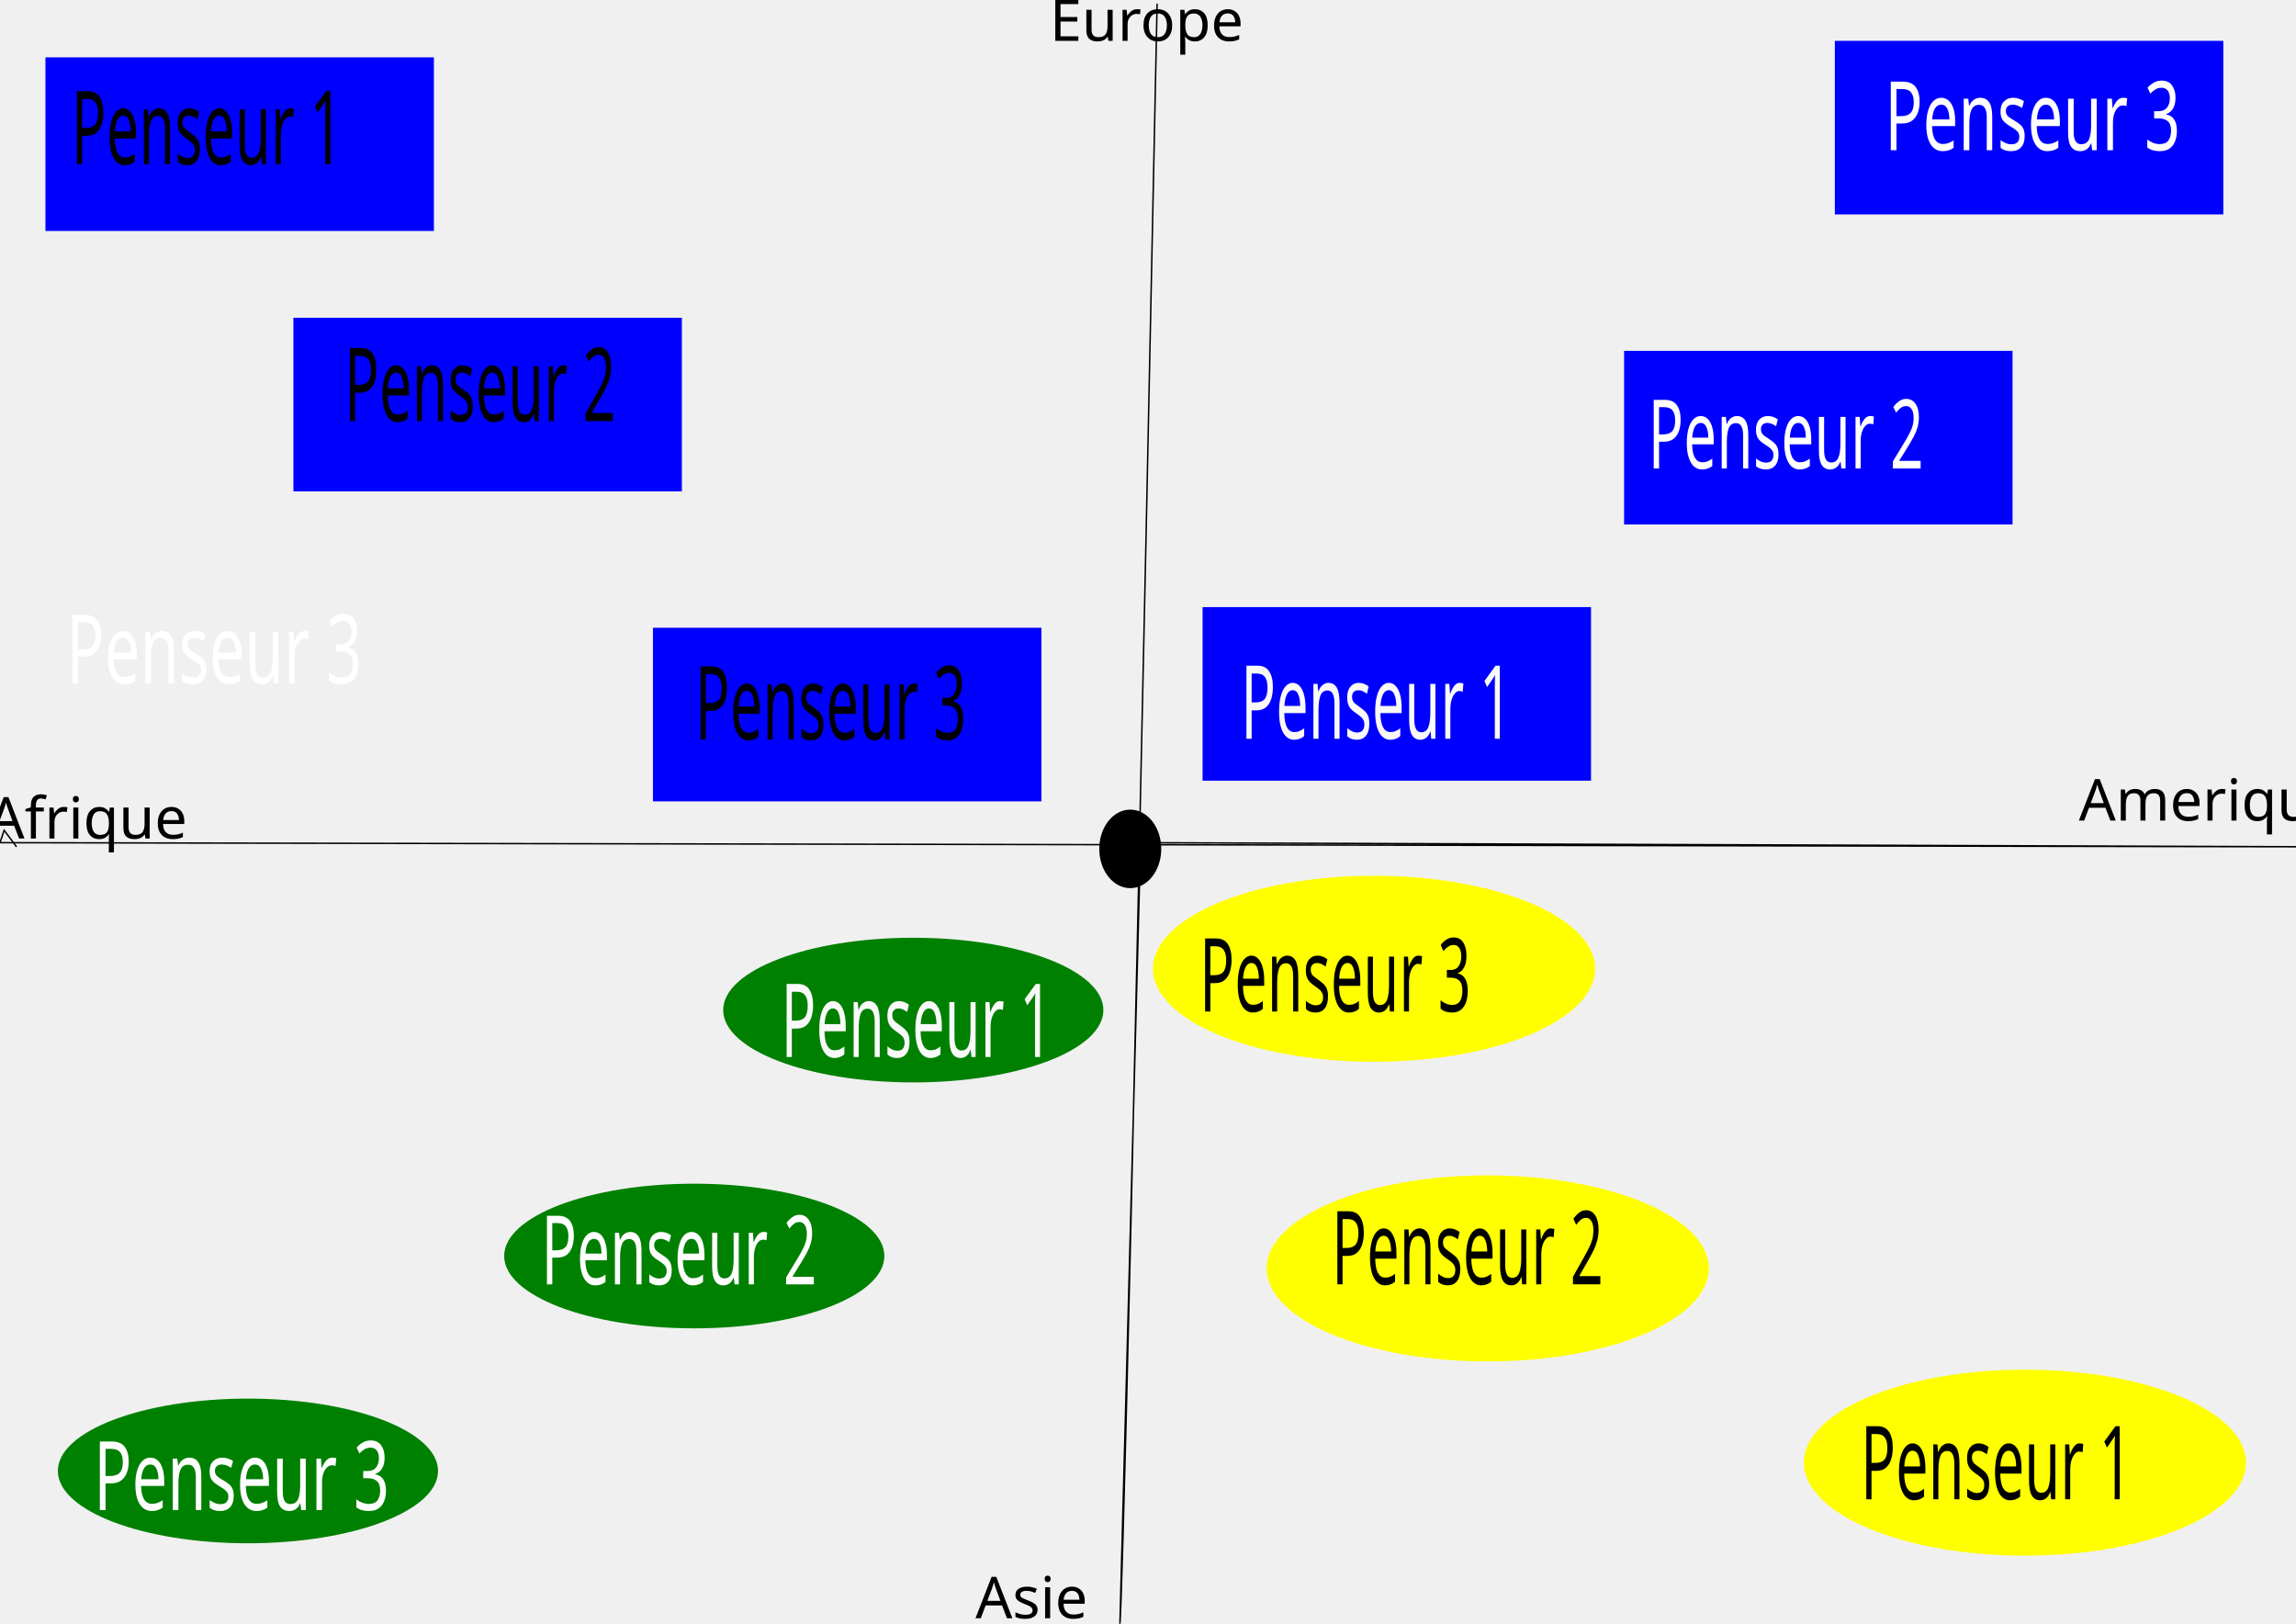
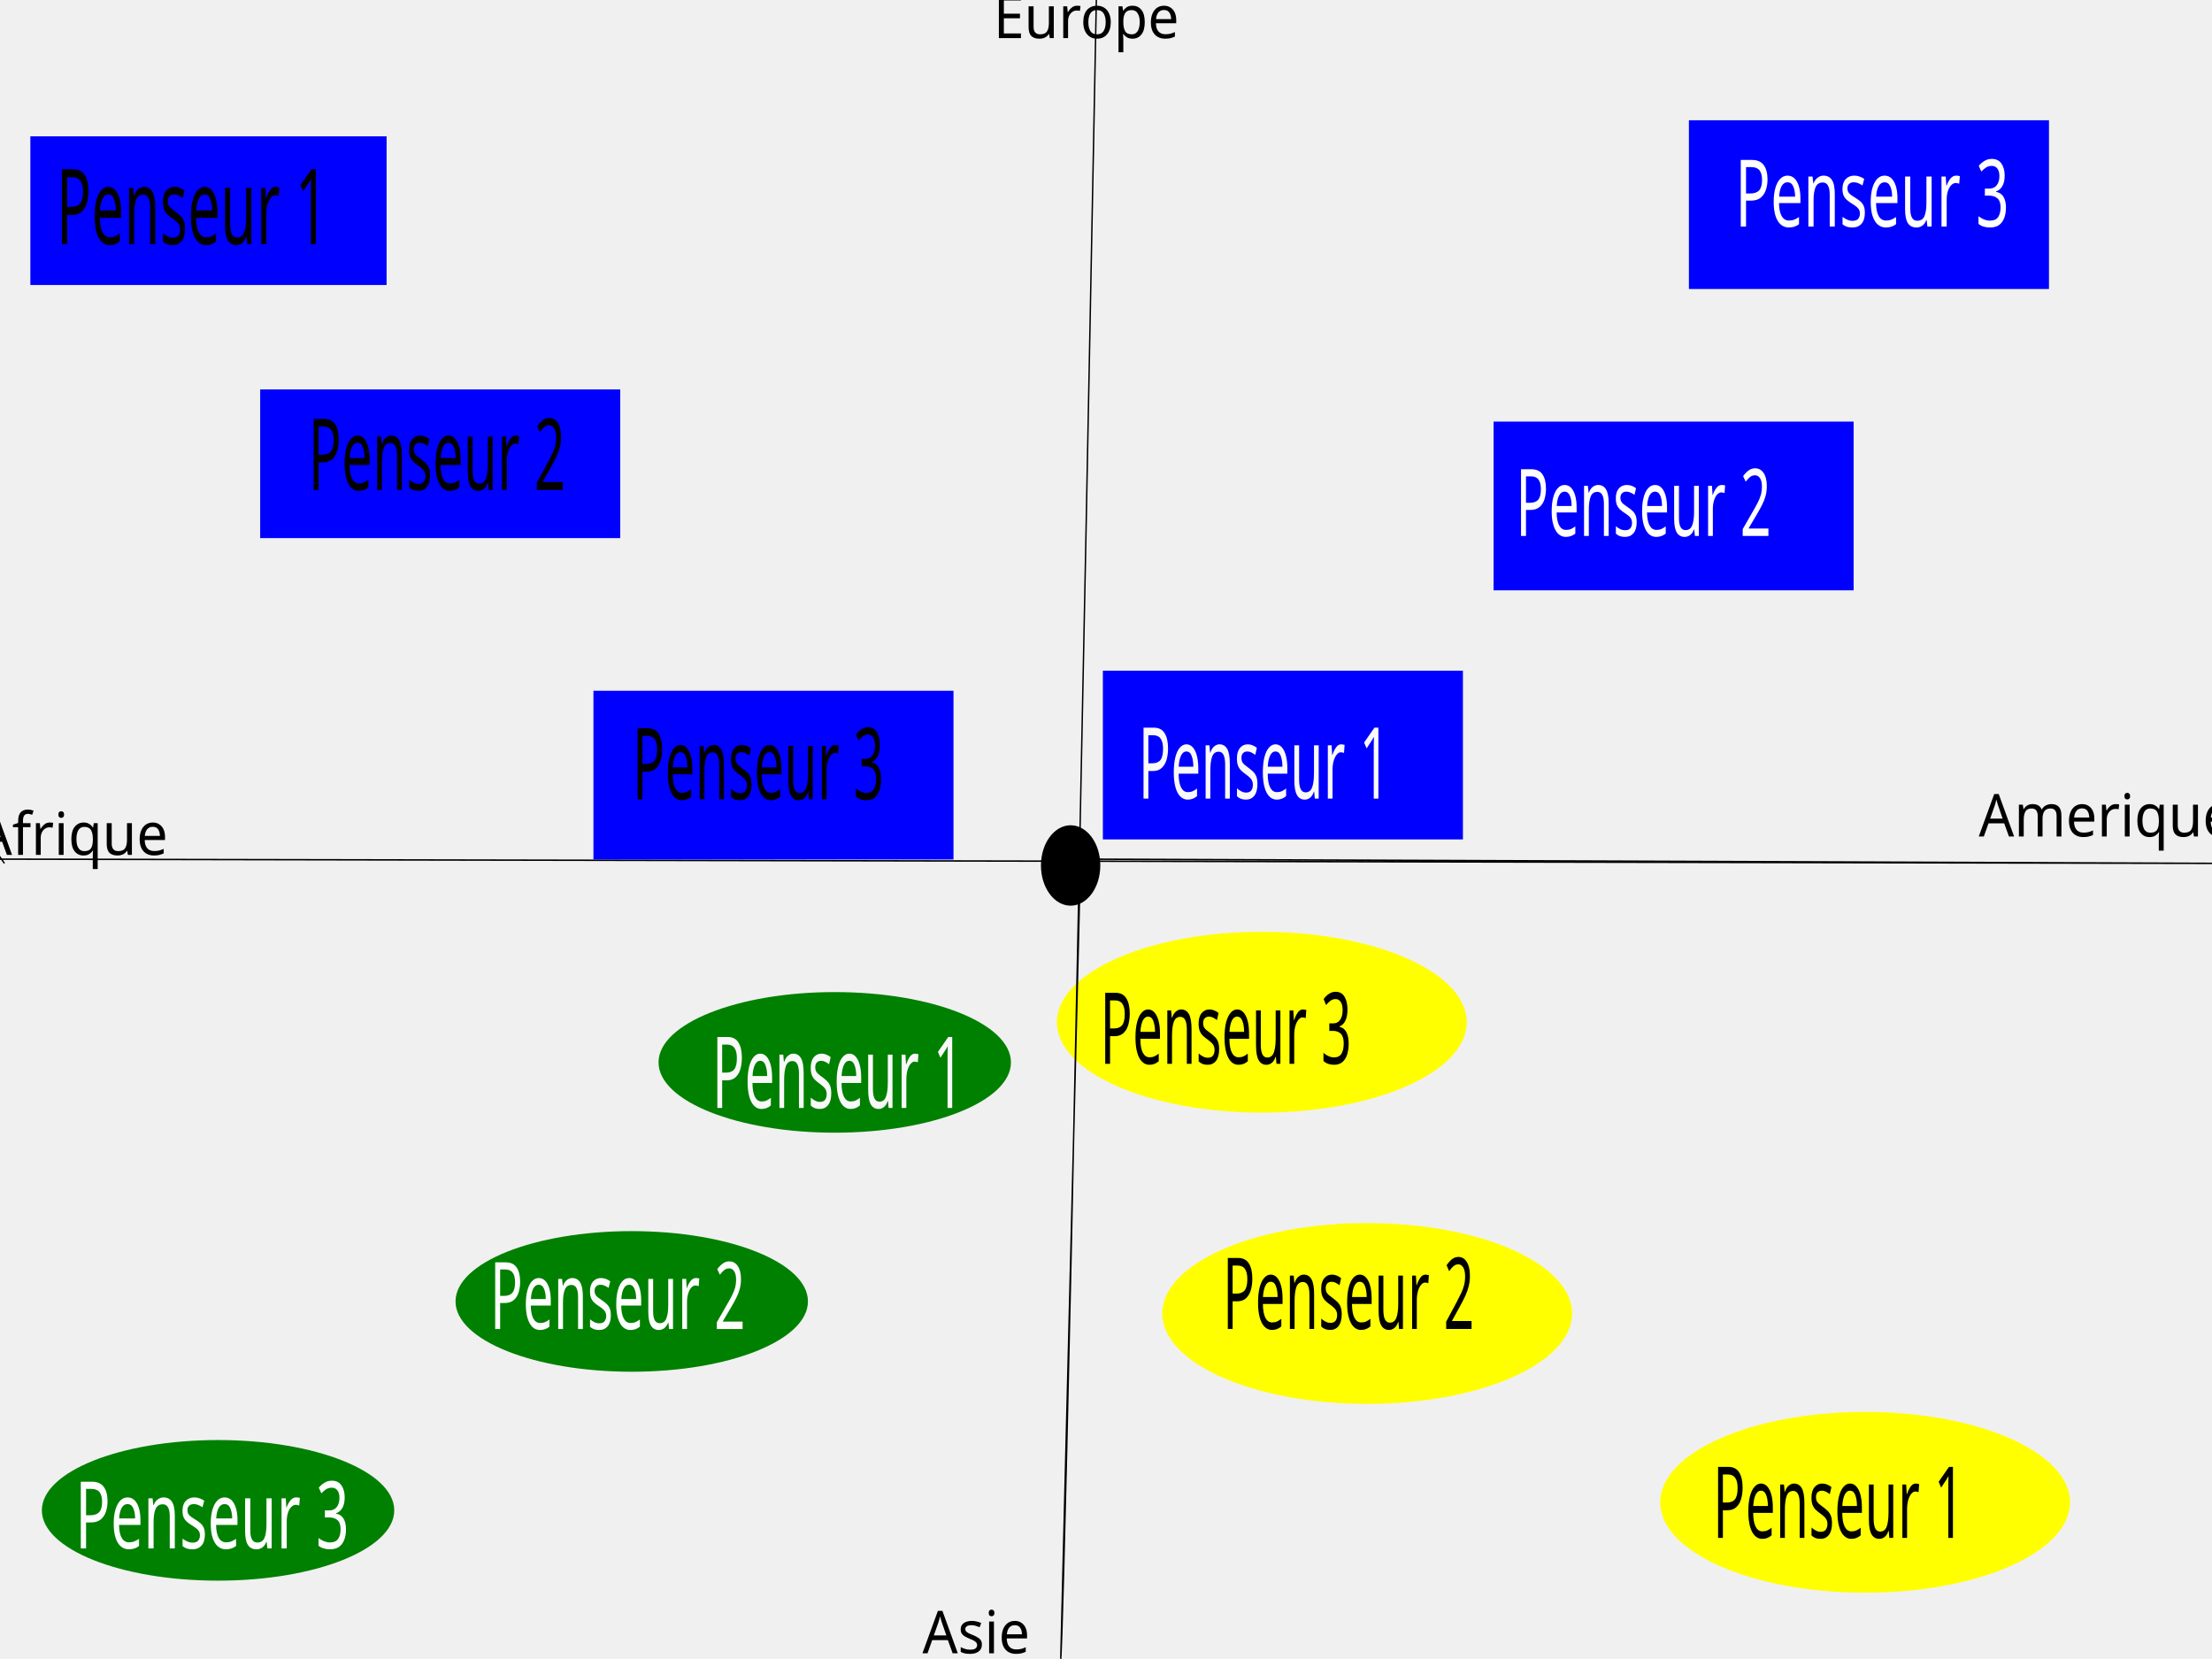
- <svg xmlns="http://www.w3.org/2000/svg" width="420mm" height="297mm" viewBox="0 0 420 297" version="1.1" id="SVGRoot">
+ <svg xmlns="http://www.w3.org/2000/svg" width="800" height="600" viewBox="0 0 211.667 158.75" version="1.1" id="SVGRoot">
  <defs id="defs10" />
-   <g id="layer1">
-     <path style="fill:none;stroke:#000000;stroke-width:0.265px;stroke-linecap:butt;stroke-linejoin:miter;stroke-opacity:1" d="M 211.667,0.667 C 205.619,297 204.863,297 204.863,297 l 3.78,-142.875 216.202,0.756 L 1.2380952e-7,154.125 0.756,151.857 3.024,154.881" id="path26" />
-     <ellipse style="fill:#000000;stroke-width:0.265" id="path31" cx="206.753" cy="155.259" rx="5.67" ry="7.182" />
-     <ellipse style="fill:#008000;stroke-width:0.185" id="path33" cx="167.065" cy="184.741" rx="34.774" ry="13.229" />
-     <text xml:space="preserve" style="font-style:normal;font-weight:normal;font-size:14.076px;line-height:1.25;font-family:sans-serif;letter-spacing:0px;word-spacing:0px;fill:#f9f9f9;fill-opacity:1;stroke:none;stroke-width:0.352;" x="190.024" y="145.352" id="text37" transform="scale(0.7518769,1.330005)">
-       <tspan id="tspan35" x="190.024" y="145.352" style="stroke-width:0.352;fill:#f9f9f9;">Penseur 1</tspan>
-     </text>
-     <ellipse style="fill:#008000;stroke-width:0.185" id="path33-3" cx="127" cy="229.72" rx="34.774" ry="13.229" />
-     <ellipse style="fill:#008000;stroke-width:0.185" id="path33-3-6" cx="45.357" cy="269.03" rx="34.774" ry="13.229" />
-     <text xml:space="preserve" style="font-style:normal;font-weight:normal;font-size:13.742px;line-height:1.25;font-family:sans-serif;letter-spacing:0px;word-spacing:0px;fill:#ffffff;fill-opacity:1;stroke:none;stroke-width:0.344;" x="126.665" y="183.632" id="text86" transform="scale(0.7817021,1.27926)">
-       <tspan id="tspan84" x="126.665" y="183.632" style="stroke-width:0.344;fill:#ffffff;">Penseur 2</tspan>
-     </text>
-     <text xml:space="preserve" style="font-style:normal;font-weight:normal;font-size:14.237px;line-height:1.25;font-family:sans-serif;letter-spacing:0px;word-spacing:0px;fill:#ffffff;fill-opacity:1;stroke:none;stroke-width:0.356;" x="21.185" y="223.664" id="text86-56" transform="scale(0.8098336,1.234822)">
-       <tspan id="tspan84-2" x="21.185" y="223.664" style="stroke-width:0.356;fill:#ffffff;">Penseur 3</tspan>
-     </text>
-     <ellipse style="fill:#ffff00;stroke-width:0.314" id="path114" cx="251.354" cy="177.182" rx="40.443" ry="17.009" />
-     <ellipse style="fill:#ffff00;stroke-width:0.314" id="path114-9" cx="272.143" cy="231.988" rx="40.443" ry="17.009" />
-     <ellipse style="fill:#ffff00;stroke-width:0.314" id="path114-9-1" cx="370.417" cy="267.518" rx="40.443" ry="17.009" />
-     <text xml:space="preserve" style="font-style:normal;font-weight:normal;font-size:14.076px;line-height:1.25;font-family:sans-serif;letter-spacing:0px;word-spacing:0px;fill:#000000;fill-opacity:1;stroke:none;stroke-width:0.352" x="291.837" y="139.102" id="text37-2" transform="scale(0.7518769,1.330005)">
-       <tspan id="tspan35-7" x="291.837" y="139.102" style="fill:#000000;stroke-width:0.352">Penseur 3</tspan>
-     </text>
-     <text xml:space="preserve" style="font-style:normal;font-weight:normal;font-size:14.076px;line-height:1.25;font-family:sans-serif;letter-spacing:0px;word-spacing:0px;fill:#000000;fill-opacity:1;stroke:none;stroke-width:0.352" x="324.01" y="176.616" id="text37-0" transform="scale(0.7518769,1.330005)">
-       <tspan id="tspan35-9" x="324.01" y="176.616" style="fill:#000000;stroke-width:0.352">Penseur 2</tspan>
-     </text>
-     <text xml:space="preserve" style="font-style:normal;font-weight:normal;font-size:14.076px;line-height:1.25;font-family:sans-serif;letter-spacing:0px;word-spacing:0px;fill:#000000;fill-opacity:1;stroke:none;stroke-width:0.352" x="452.704" y="206.172" id="text37-3" transform="scale(0.7518769,1.330005)">
-       <tspan id="tspan35-6" x="452.704" y="206.172" style="fill:#000000;stroke-width:0.352">Penseur 1</tspan>
-     </text>
-     <rect style="fill:#0000ff;stroke-width:0.265" id="rect180" width="71.06" height="31.75" x="53.673" y="58.119" />
+   <g id="layer1" transform="translate(0,-138.25)">
    <text xml:space="preserve" style="font-style:normal;font-weight:normal;font-size:14.237px;line-height:1.25;font-family:sans-serif;letter-spacing:0px;word-spacing:0px;fill:#ffffff;fill-opacity:1;stroke:none;stroke-width:0.356" x="14.996" y="101.225" id="text86-56-0" transform="scale(0.8098336,1.234822)">
      <tspan id="tspan84-2-6" x="14.996" y="101.225" style="fill:#ffffff;stroke-width:0.356">Penseur 3</tspan>
    </text>
-     <rect style="fill:#0000ff;stroke-width:0.265" id="rect180-2" width="71.06" height="31.75" x="119.44" y="114.815" />
-     <rect style="fill:#0000ff;stroke-width:0.265" id="rect180-6" width="71.06" height="31.75" x="8.315" y="10.494" />
-     <rect style="fill:#0000ff;stroke-width:0.265" id="rect180-1" width="71.06" height="31.75" x="219.982" y="111.036" />
-     <rect style="fill:#0000ff;stroke-width:0.265" id="rect180-8" width="71.06" height="31.75" x="297.089" y="64.167" />
-     <rect style="fill:#0000ff;stroke-width:0.265" id="rect180-7" width="71.06" height="31.75" x="335.643" y="7.47" />
-     <text xml:space="preserve" style="font-style:normal;font-weight:normal;font-size:14.076px;line-height:1.25;font-family:sans-serif;letter-spacing:0px;word-spacing:0px;fill:#000000;fill-opacity:1;stroke:none;stroke-width:0.352" x="169.089" y="101.682" id="text37-2-9" transform="scale(0.7518769,1.330005)">
-       <tspan id="tspan35-7-2" x="169.089" y="101.682" style="fill:#000000;stroke-width:0.352">Penseur 3</tspan>
-     </text>
-     <text xml:space="preserve" style="font-style:normal;font-weight:normal;font-size:14.076px;line-height:1.25;font-family:sans-serif;letter-spacing:0px;word-spacing:0px;fill:#000000;fill-opacity:1;stroke:none;stroke-width:0.352" x="83.769" y="57.916" id="text37-0-0" transform="scale(0.7518769,1.330005)">
-       <tspan id="tspan35-9-2" x="83.769" y="57.916" style="fill:#000000;stroke-width:0.352">Penseur 2</tspan>
-     </text>
-     <text xml:space="preserve" style="font-style:normal;font-weight:normal;font-size:14.076px;line-height:1.25;font-family:sans-serif;letter-spacing:0px;word-spacing:0px;fill:#000000;fill-opacity:1;stroke:none;stroke-width:0.352" x="17.357" y="22.584" id="text37-3-3" transform="scale(0.7518769,1.330005)">
-       <tspan id="tspan35-6-7" x="17.357" y="22.584" style="fill:#000000;stroke-width:0.352">Penseur 1</tspan>
-     </text>
-     <text xml:space="preserve" style="font-style:normal;font-weight:normal;font-size:14.076px;line-height:1.25;font-family:sans-serif;letter-spacing:0px;word-spacing:0px;fill:#f9f9f9;fill-opacity:1;stroke:none;stroke-width:0.352" x="301.891" y="101.589" id="text37-5" transform="scale(0.7518769,1.330005)">
-       <tspan id="tspan35-92" x="301.891" y="101.589" style="fill:#f9f9f9;stroke-width:0.352">Penseur 1</tspan>
-     </text>
-     <text xml:space="preserve" style="font-style:normal;font-weight:normal;font-size:13.742px;line-height:1.25;font-family:sans-serif;letter-spacing:0px;word-spacing:0px;fill:#ffffff;fill-opacity:1;stroke:none;stroke-width:0.344" x="385.661" y="66.98" id="text86-2" transform="scale(0.7817021,1.27926)">
-       <tspan id="tspan84-8" x="385.661" y="66.98" style="fill:#ffffff;stroke-width:0.344">Penseur 2</tspan>
-     </text>
-     <text xml:space="preserve" style="font-style:normal;font-weight:normal;font-size:14.237px;line-height:1.25;font-family:sans-serif;letter-spacing:0px;word-spacing:0px;fill:#ffffff;fill-opacity:1;stroke:none;stroke-width:0.356" x="425.722" y="22.251" id="text86-56-9" transform="scale(0.8098336,1.234822)">
-       <tspan id="tspan84-2-7" x="425.722" y="22.251" style="fill:#ffffff;stroke-width:0.356">Penseur 3</tspan>
-     </text>
-     <text xml:space="preserve" style="font-style:normal;font-weight:normal;font-size:10.583px;line-height:1.25;font-family:sans-serif;letter-spacing:0px;word-spacing:0px;fill:#000000;fill-opacity:1;stroke:none;stroke-width:0.265" x="-2.268" y="153.369" id="text358">
-       <tspan id="tspan356" x="-2.268" y="153.369" style="stroke-width:0.265">Afrique</tspan>
-     </text>
-     <text xml:space="preserve" style="font-style:normal;font-weight:normal;font-size:10.583px;line-height:1.25;font-family:sans-serif;letter-spacing:0px;word-spacing:0px;fill:#000000;fill-opacity:1;stroke:none;stroke-width:0.265" x="192.012" y="7.47" id="text362">
-       <tspan id="tspan360" x="192.012" y="7.47" style="stroke-width:0.265">Europe</tspan>
-     </text>
-     <text xml:space="preserve" style="font-style:normal;font-weight:normal;font-size:10.583px;line-height:1.25;font-family:sans-serif;letter-spacing:0px;word-spacing:0px;fill:#000000;fill-opacity:1;stroke:none;stroke-width:0.265" x="380.281" y="150.078" id="text362-3">
-       <tspan id="tspan360-6" x="380.281" y="150.078" style="stroke-width:0.265">Amerique</tspan>
-     </text>
-     <text xml:space="preserve" style="font-style:normal;font-weight:normal;font-size:10.583px;line-height:1.25;font-family:sans-serif;letter-spacing:0px;word-spacing:0px;fill:#000000;fill-opacity:1;stroke:none;stroke-width:0.265" x="178.442" y="295.977" id="text362-1">
-       <tspan id="tspan360-2" x="178.442" y="295.977" style="stroke-width:0.265">Asie</tspan>
-     </text>
+     <g id="g3978" transform="matrix(0.484856,0,0,0.5085539,-1.12568,145.9595)">
+       <g id="g3883">
+         <ellipse style="fill:#008000;stroke-width:0.185" id="path33" cx="167.065" cy="184.741" rx="34.774" ry="13.229" />
+         <text xml:space="preserve" style="font-style:normal;font-weight:normal;font-size:14.076px;line-height:1.25;font-family:sans-serif;letter-spacing:0px;word-spacing:0px;fill:#f9f9f9;fill-opacity:1;stroke:none;stroke-width:0.352" x="190.024" y="145.352" id="text37" transform="scale(0.7518769,1.330005)">
+           <tspan id="tspan35" x="190.024" y="145.352" style="fill:#f9f9f9;stroke-width:0.352">Penseur 1</tspan>
+         </text>
+       </g>
+       <g id="g3888">
+         <ellipse style="fill:#008000;stroke-width:0.185" id="path33-3" cx="127" cy="229.72" rx="34.774" ry="13.229" />
+         <text xml:space="preserve" style="font-style:normal;font-weight:normal;font-size:13.742px;line-height:1.25;font-family:sans-serif;letter-spacing:0px;word-spacing:0px;fill:#ffffff;fill-opacity:1;stroke:none;stroke-width:0.344" x="126.665" y="183.632" id="text86" transform="scale(0.7817021,1.27926)">
+           <tspan id="tspan84" x="126.665" y="183.632" style="fill:#ffffff;stroke-width:0.344">Penseur 2</tspan>
+         </text>
+       </g>
+       <g id="g3893">
+         <ellipse style="fill:#008000;stroke-width:0.185" id="path33-3-6" cx="45.357" cy="269.03" rx="34.774" ry="13.229" />
+         <text xml:space="preserve" style="font-style:normal;font-weight:normal;font-size:14.237px;line-height:1.25;font-family:sans-serif;letter-spacing:0px;word-spacing:0px;fill:#ffffff;fill-opacity:1;stroke:none;stroke-width:0.356" x="21.185" y="223.664" id="text86-56" transform="scale(0.8098336,1.234822)">
+           <tspan id="tspan84-2" x="21.185" y="223.664" style="fill:#ffffff;stroke-width:0.356">Penseur 3</tspan>
+         </text>
+       </g>
+       <g id="g3868">
+         <ellipse style="fill:#ffff00;stroke-width:0.314" id="path114" cx="251.354" cy="177.182" rx="40.443" ry="17.009" />
+         <text xml:space="preserve" style="font-style:normal;font-weight:normal;font-size:14.076px;line-height:1.25;font-family:sans-serif;letter-spacing:0px;word-spacing:0px;fill:#000000;fill-opacity:1;stroke:none;stroke-width:0.352" x="291.837" y="139.102" id="text37-2" transform="scale(0.7518769,1.330005)">
+           <tspan id="tspan35-7" x="291.837" y="139.102" style="fill:#000000;stroke-width:0.352">Penseur 3</tspan>
+         </text>
+       </g>
+       <g id="g3873">
+         <ellipse style="fill:#ffff00;stroke-width:0.314" id="path114-9" cx="272.143" cy="231.988" rx="40.443" ry="17.009" />
+         <text xml:space="preserve" style="font-style:normal;font-weight:normal;font-size:14.076px;line-height:1.25;font-family:sans-serif;letter-spacing:0px;word-spacing:0px;fill:#000000;fill-opacity:1;stroke:none;stroke-width:0.352" x="324.01" y="176.616" id="text37-0" transform="scale(0.7518769,1.330005)">
+           <tspan id="tspan35-9" x="324.01" y="176.616" style="fill:#000000;stroke-width:0.352">Penseur 2</tspan>
+         </text>
+       </g>
+       <g id="g3878">
+         <ellipse style="fill:#ffff00;stroke-width:0.314" id="path114-9-1" cx="370.417" cy="267.518" rx="40.443" ry="17.009" />
+         <text xml:space="preserve" style="font-style:normal;font-weight:normal;font-size:14.076px;line-height:1.25;font-family:sans-serif;letter-spacing:0px;word-spacing:0px;fill:#000000;fill-opacity:1;stroke:none;stroke-width:0.352" x="452.704" y="206.172" id="text37-3" transform="scale(0.7518769,1.330005)">
+           <tspan id="tspan35-6" x="452.704" y="206.172" style="fill:#000000;stroke-width:0.352">Penseur 1</tspan>
+         </text>
+       </g>
+       <g transform="matrix(1.081395,0,0,1,-0.676841,0)" id="g3810">
+         <g id="g3797">
+           <g transform="matrix(1.011765,0,0,1,-0.09782912,0)" id="g3769">
+             <g id="g3763">
+               <g id="g3758">
+                 <g id="g3745" transform="matrix(0.9042553,0,0,0.8809524,0.7961625,1.249291)">
+                   <rect y="10.494" x="8.315" height="31.75" width="71.06" id="rect180-6" style="fill:#0000ff;stroke-width:0.265" />
+                 </g>
+               </g>
+             </g>
+           </g>
+         </g>
+         <g id="g3775">
+           <g transform="matrix(1,0,0,1.054335,0,-0.8904907)" id="g3754">
+             <g id="g3749">
+               <text transform="scale(0.7518769,1.330005)" id="text37-3-3" y="22.584" x="17.357" style="font-style:normal;font-weight:normal;font-size:14.076px;line-height:1.25;font-family:sans-serif;letter-spacing:0px;word-spacing:0px;fill:#000000;fill-opacity:1;stroke:none;stroke-width:0.352" xml:space="preserve">
+                 <tspan style="fill:#000000;stroke-width:0.352" y="22.584" x="17.357" id="tspan35-6-7">Penseur 1</tspan>
+               </text>
+             </g>
+           </g>
+         </g>
+       </g>
+       <g id="g3853">
+         <rect style="fill:#0000ff;stroke-width:0.265" id="rect180-1" width="71.06" height="31.75" x="219.982" y="111.036" />
+         <text xml:space="preserve" style="font-style:normal;font-weight:normal;font-size:14.076px;line-height:1.25;font-family:sans-serif;letter-spacing:0px;word-spacing:0px;fill:#f9f9f9;fill-opacity:1;stroke:none;stroke-width:0.352" x="301.891" y="101.589" id="text37-5" transform="scale(0.7518769,1.330005)">
+           <tspan id="tspan35-92" x="301.891" y="101.589" style="fill:#f9f9f9;stroke-width:0.352">Penseur 1</tspan>
+         </text>
+       </g>
+       <g id="g3858">
+         <rect style="fill:#0000ff;stroke-width:0.265" id="rect180-8" width="71.06" height="31.75" x="297.089" y="64.167" />
+         <text xml:space="preserve" style="font-style:normal;font-weight:normal;font-size:13.742px;line-height:1.25;font-family:sans-serif;letter-spacing:0px;word-spacing:0px;fill:#ffffff;fill-opacity:1;stroke:none;stroke-width:0.344" x="385.661" y="66.98" id="text86-2" transform="scale(0.7817021,1.27926)">
+           <tspan id="tspan84-8" x="385.661" y="66.98" style="fill:#ffffff;stroke-width:0.344">Penseur 2</tspan>
+         </text>
+       </g>
+       <g id="g3863">
+         <rect style="fill:#0000ff;stroke-width:0.265" id="rect180-7" width="71.06" height="31.75" x="335.643" y="7.47" />
+         <text xml:space="preserve" style="font-style:normal;font-weight:normal;font-size:14.237px;line-height:1.25;font-family:sans-serif;letter-spacing:0px;word-spacing:0px;fill:#ffffff;fill-opacity:1;stroke:none;stroke-width:0.356" x="425.722" y="22.251" id="text86-56-9" transform="scale(0.8098336,1.234822)">
+           <tspan id="tspan84-2-7" x="425.722" y="22.251" style="fill:#ffffff;stroke-width:0.356">Penseur 3</tspan>
+         </text>
+       </g>
+       <g transform="matrix(1.03286,0,0,1.053407,0.07180453,-15.86191)" id="g3905">
+         <path style="fill:none;stroke:#000000;stroke-width:0.265px;stroke-linecap:butt;stroke-linejoin:miter;stroke-opacity:1" d="M 211.667,0.667 C 205.619,297 204.863,297 204.863,297 l 3.78,-142.875 216.202,0.756 L 1.2380952e-7,154.125 0.756,151.857 3.024,154.881" id="path26" />
+         <ellipse style="fill:#000000;stroke-width:0.265" id="path31" cx="206.753" cy="155.259" rx="5.67" ry="7.182" />
+         <text xml:space="preserve" style="font-style:normal;font-weight:normal;font-size:10.583px;line-height:1.25;font-family:sans-serif;letter-spacing:0px;word-spacing:0px;fill:#000000;fill-opacity:1;stroke:none;stroke-width:0.265" x="-2.268" y="153.369" id="text358">
+           <tspan id="tspan356" x="-2.268" y="153.369" style="stroke-width:0.265">Afrique</tspan>
+         </text>
+         <text xml:space="preserve" style="font-style:normal;font-weight:normal;font-size:10.583px;line-height:1.25;font-family:sans-serif;letter-spacing:0px;word-spacing:0px;fill:#000000;fill-opacity:1;stroke:none;stroke-width:0.265" x="192.012" y="7.47" id="text362">
+           <tspan id="tspan360" x="192.012" y="7.47" style="stroke-width:0.265">Europe</tspan>
+         </text>
+         <text xml:space="preserve" style="font-style:normal;font-weight:normal;font-size:10.583px;line-height:1.25;font-family:sans-serif;letter-spacing:0px;word-spacing:0px;fill:#000000;fill-opacity:1;stroke:none;stroke-width:0.265" x="380.281" y="150.078" id="text362-3">
+           <tspan id="tspan360-6" x="380.281" y="150.078" style="stroke-width:0.265">Amerique</tspan>
+         </text>
+         <text xml:space="preserve" style="font-style:normal;font-weight:normal;font-size:10.583px;line-height:1.25;font-family:sans-serif;letter-spacing:0px;word-spacing:0px;fill:#000000;fill-opacity:1;stroke:none;stroke-width:0.265" x="178.442" y="295.977" id="text362-1">
+           <tspan id="tspan360-2" x="178.442" y="295.977" style="stroke-width:0.265">Asie</tspan>
+         </text>
+       </g>
+       <g transform="matrix(1.021739,0,0,1,-1.166796,0)" id="g3819">
+         <g id="g3778" transform="matrix(0.9574468,0,0,0.8809524,2.283941,6.918933)">
+           <g id="g3790" transform="matrix(1.022222,0,0,1,-1.192725,0)">
+             <rect style="fill:#0000ff;stroke-width:0.265" id="rect180" width="71.06" height="31.75" x="53.673" y="58.119" />
+           </g>
+         </g>
+         <g id="g3787">
+           <g id="g3782">
+             <text xml:space="preserve" style="font-style:normal;font-weight:normal;font-size:14.076px;line-height:1.25;font-family:sans-serif;letter-spacing:0px;word-spacing:0px;fill:#000000;fill-opacity:1;stroke:none;stroke-width:0.352" x="83.769" y="57.916" id="text37-0-0" transform="scale(0.7518769,1.330005)">
+               <tspan id="tspan35-9-2" x="83.769" y="57.916" style="fill:#000000;stroke-width:0.352">Penseur 2</tspan>
+             </text>
+           </g>
+         </g>
+       </g>
+       <g id="g3848">
+         <rect style="fill:#0000ff;stroke-width:0.265" id="rect180-2" width="71.06" height="31.75" x="119.44" y="114.815" />
+         <text xml:space="preserve" style="font-style:normal;font-weight:normal;font-size:14.076px;line-height:1.25;font-family:sans-serif;letter-spacing:0px;word-spacing:0px;fill:#000000;fill-opacity:1;stroke:none;stroke-width:0.352" x="169.089" y="101.682" id="text37-2-9" transform="scale(0.7518769,1.330005)">
+           <tspan id="tspan35-7-2" x="169.089" y="101.682" style="fill:#000000;stroke-width:0.352">Penseur 3</tspan>
+         </text>
+       </g>
+     </g>
  </g>
</svg>
